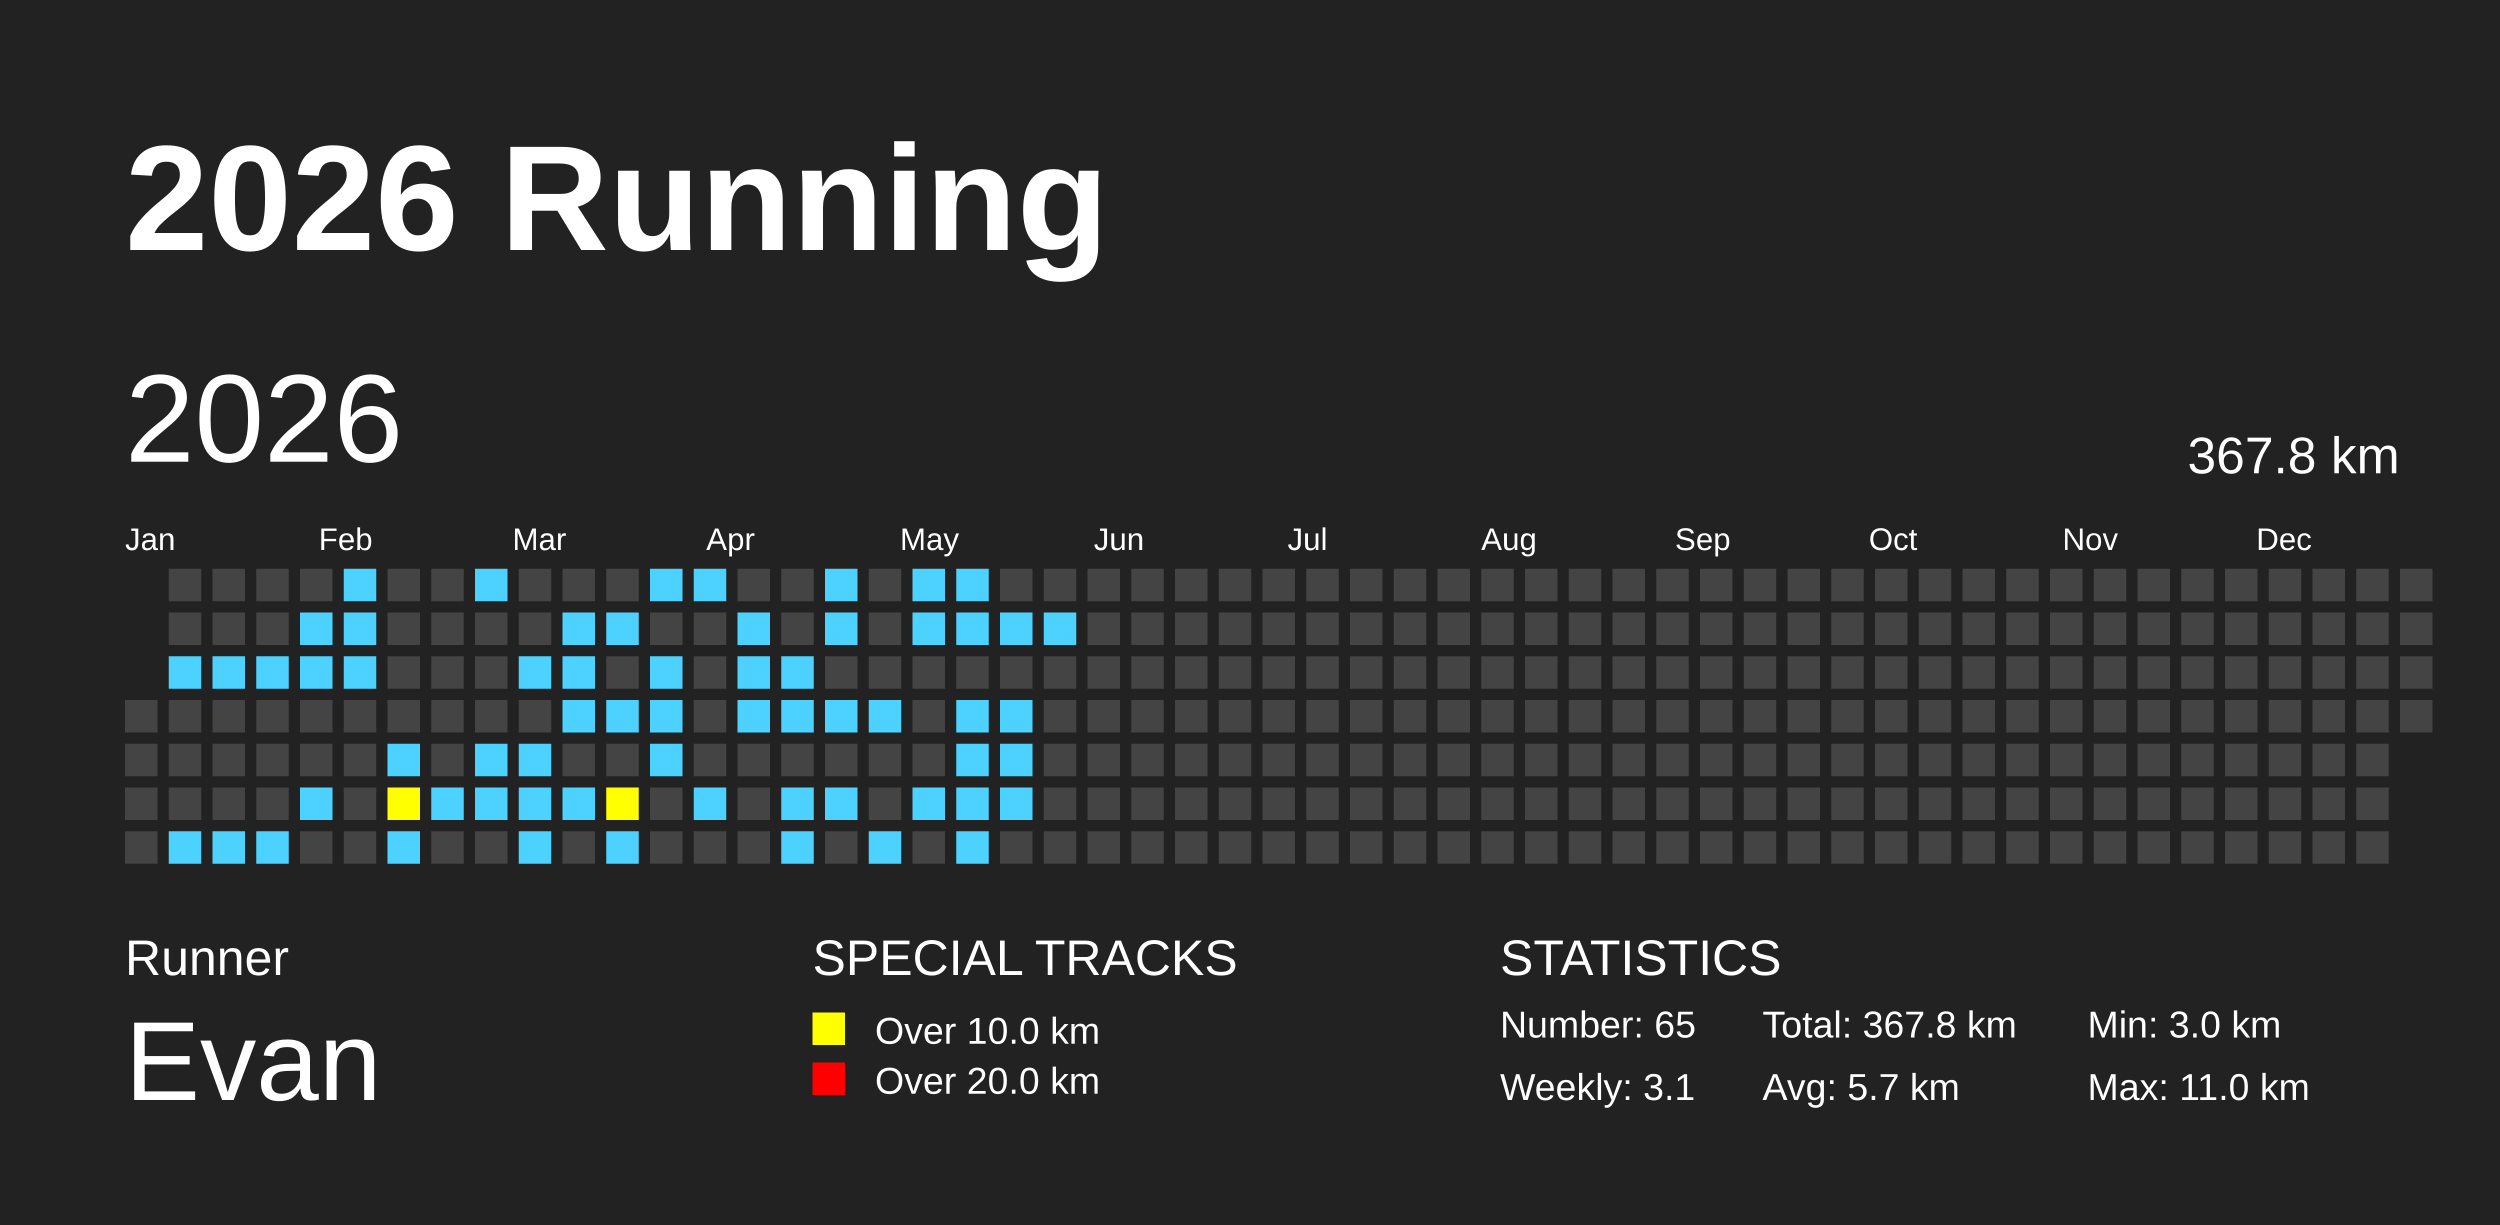
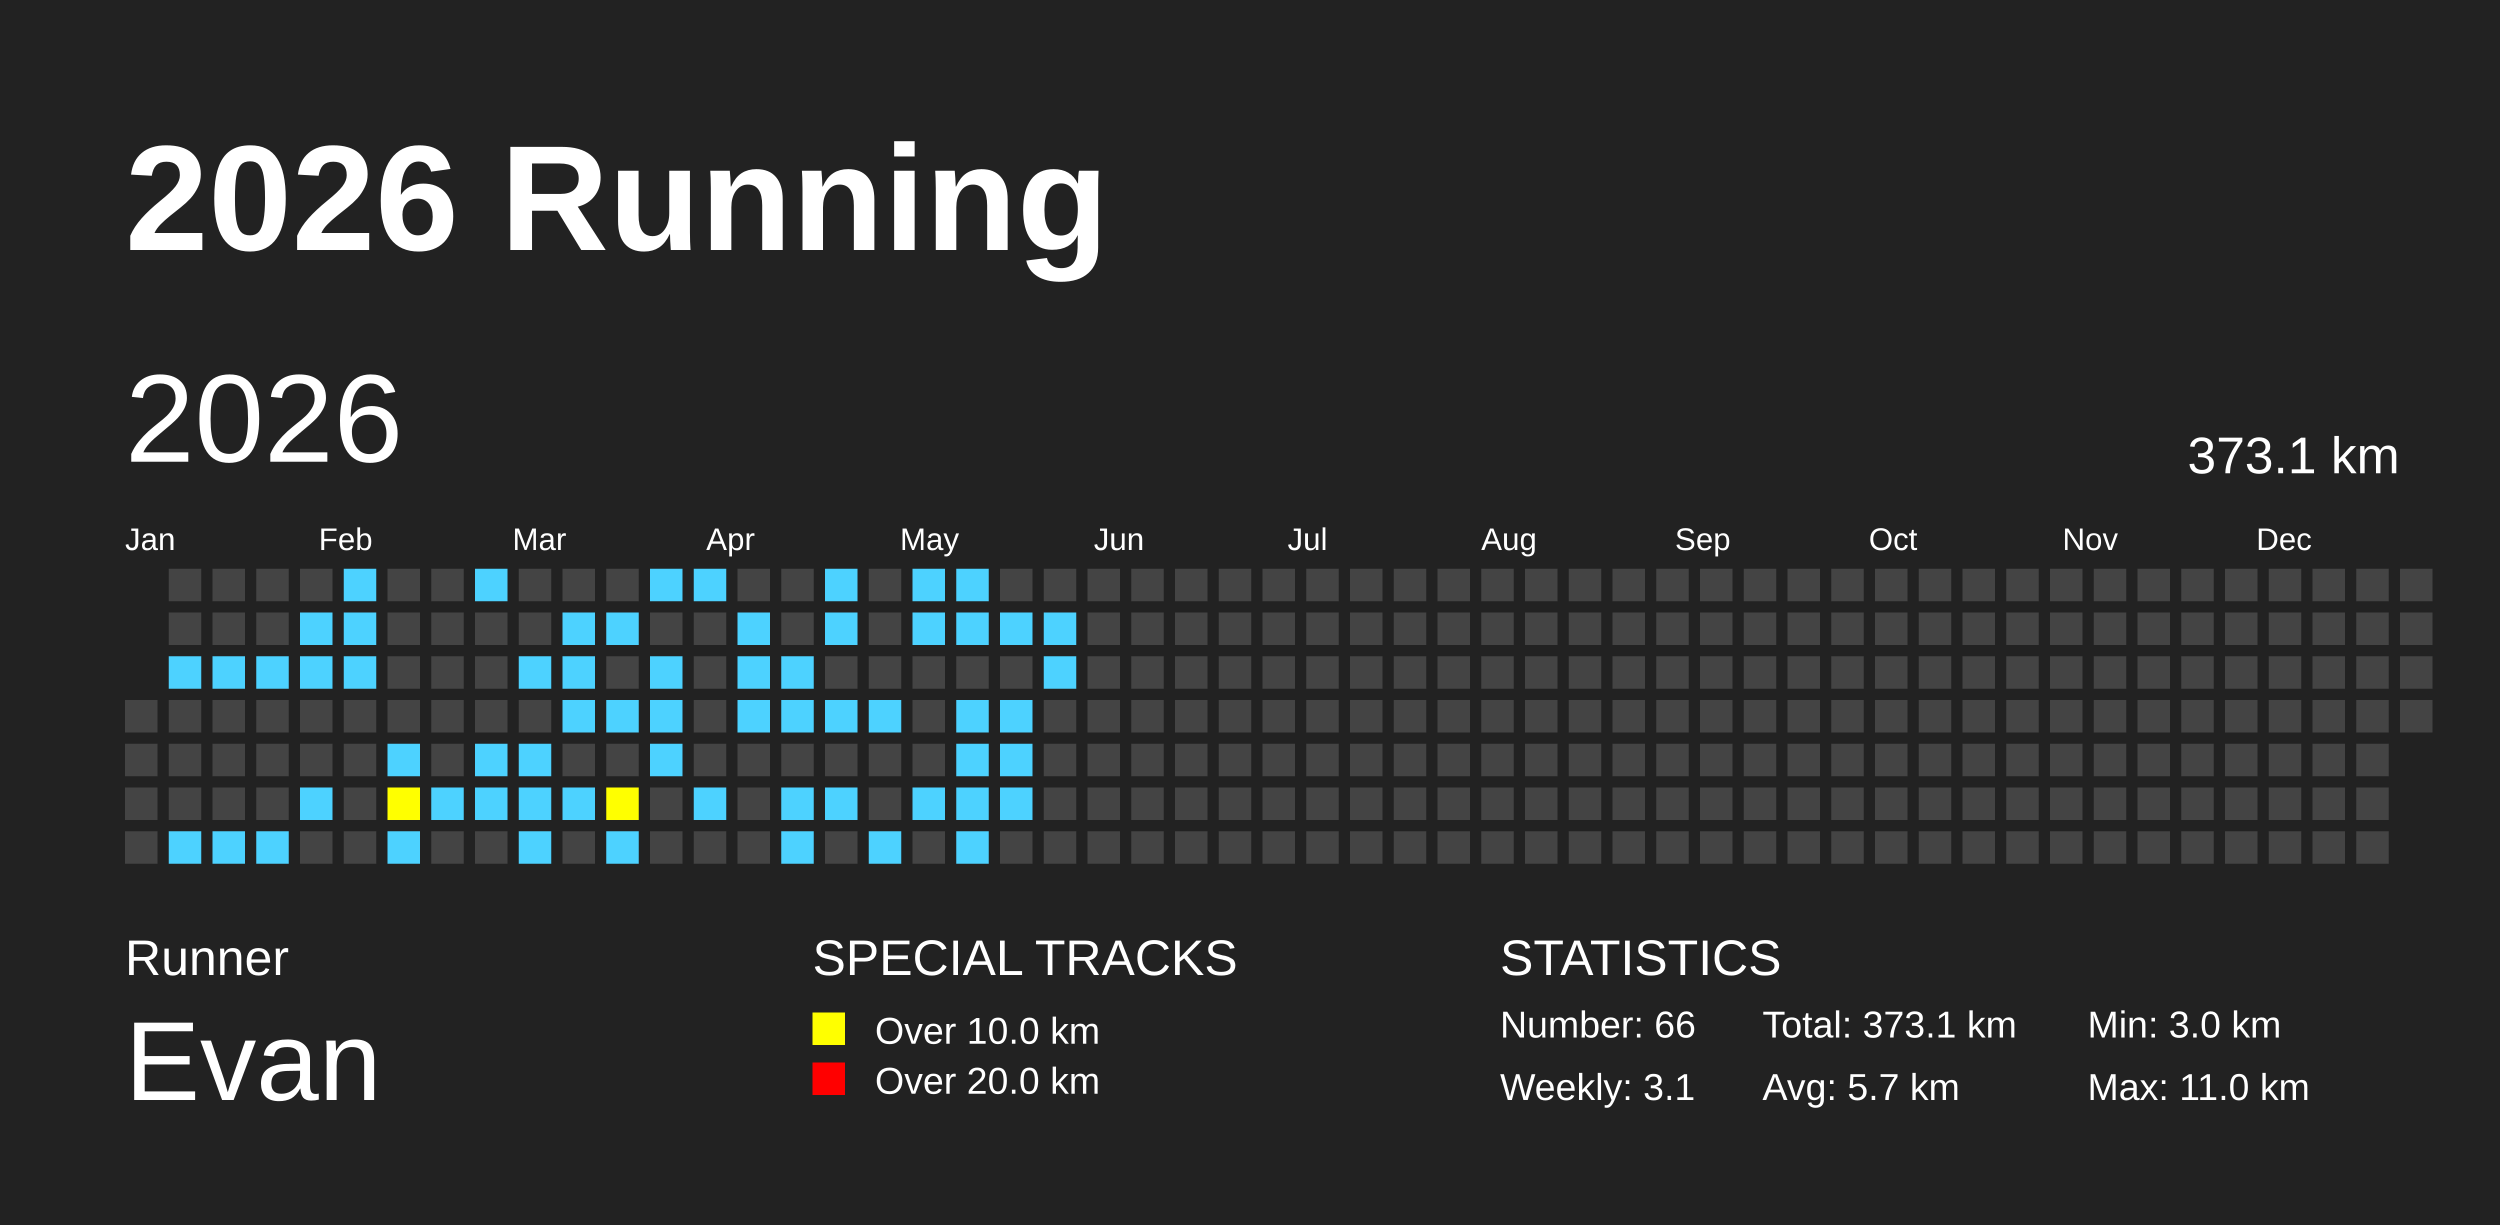
<svg xmlns="http://www.w3.org/2000/svg" baseProfile="full" height="98mm" version="1.1" viewBox="0,0,200,98" width="200mm">
  <defs />
  <rect fill="#222222" height="98" width="200" x="0" y="0" />
  <text fill="#FFFFFF" style="font-size:12px; font-family:Arial; font-weight:bold;" x="10" y="20">2026 Running</text>
  <text fill="#FFFFFF" style="font-size:4px; font-family:Arial" x="10" y="78">Runner</text>
  <text fill="#FFFFFF" style="font-size:9px; font-family:Arial" x="10" y="88">Evan</text>
  <text fill="#FFFFFF" style="font-size:4px; font-family:Arial" x="65" y="78">SPECIAL TRACKS</text>
  <rect fill="yellow" height="2.6" width="2.6" x="65" y="81" />
  <text fill="#FFFFFF" style="font-size:3px; font-family:Arial" x="70" y="83.5">Over 10.0 km</text>
  <rect fill="red" height="2.6" width="2.6" x="65" y="85" />
  <text fill="#FFFFFF" style="font-size:3px; font-family:Arial" x="70" y="87.5">Over 20.0 km</text>
  <text fill="#FFFFFF" style="font-size:4px; font-family:Arial" x="120" y="78">STATISTICS</text>
-   <text fill="#FFFFFF" style="font-size:3px; font-family:Arial" x="120" y="83">Number: 65</text>
+   <text fill="#FFFFFF" style="font-size:3px; font-family:Arial" x="120" y="83">Number: 66</text>
  <text fill="#FFFFFF" style="font-size:3px; font-family:Arial" x="120" y="88">Weekly: 3.1</text>
-   <text fill="#FFFFFF" style="font-size:3px; font-family:Arial" x="141" y="83">Total: 367.8 km</text>
+   <text fill="#FFFFFF" style="font-size:3px; font-family:Arial" x="141" y="83">Total: 373.1 km</text>
  <text fill="#FFFFFF" style="font-size:3px; font-family:Arial" x="141" y="88">Avg: 5.7 km</text>
  <text fill="#FFFFFF" style="font-size:3px; font-family:Arial" x="167" y="83">Min: 3.0 km</text>
  <text fill="#FFFFFF" style="font-size:3px; font-family:Arial" x="167" y="88">Max: 11.0 km</text>
  <text dominant-baseline="hanging" fill="#FFFFFF" style="font-size:10.0px; font-family:Arial;" x="10" y="30">2026</text>
-   <text dominant-baseline="hanging" fill="#FFFFFF" style="font-size:4.125px; font-family:Arial;" x="175" y="35">367.8 km</text>
+   <text dominant-baseline="hanging" fill="#FFFFFF" style="font-size:4.125px; font-family:Arial;" x="175" y="35">373.1 km</text>
  <text fill="#FFFFFF" style="font-size:2.5px; font-family:Arial" x="10.0" y="44">Jan</text>
  <text fill="#FFFFFF" style="font-size:2.5px; font-family:Arial" x="25.5" y="44">Feb</text>
  <text fill="#FFFFFF" style="font-size:2.5px; font-family:Arial" x="41.0" y="44">Mar</text>
  <text fill="#FFFFFF" style="font-size:2.5px; font-family:Arial" x="56.5" y="44">Apr</text>
  <text fill="#FFFFFF" style="font-size:2.5px; font-family:Arial" x="72.0" y="44">May</text>
  <text fill="#FFFFFF" style="font-size:2.5px; font-family:Arial" x="87.5" y="44">Jun</text>
  <text fill="#FFFFFF" style="font-size:2.5px; font-family:Arial" x="103.0" y="44">Jul</text>
  <text fill="#FFFFFF" style="font-size:2.5px; font-family:Arial" x="118.5" y="44">Aug</text>
  <text fill="#FFFFFF" style="font-size:2.5px; font-family:Arial" x="134.0" y="44">Sep</text>
  <text fill="#FFFFFF" style="font-size:2.5px; font-family:Arial" x="149.5" y="44">Oct</text>
  <text fill="#FFFFFF" style="font-size:2.5px; font-family:Arial" x="165.0" y="44">Nov</text>
  <text fill="#FFFFFF" style="font-size:2.5px; font-family:Arial" x="180.5" y="44">Dec</text>
  <rect fill="#444444" height="2.6" width="2.6" x="10.0" y="56.0" />
  <rect fill="#444444" height="2.6" width="2.6" x="10.0" y="59.5" />
  <rect fill="#444444" height="2.6" width="2.6" x="10.0" y="63.0" />
  <rect fill="#444444" height="2.6" width="2.6" x="10.0" y="66.5" />
  <rect fill="#444444" height="2.6" width="2.6" x="13.5" y="45.5" />
  <rect fill="#444444" height="2.6" width="2.6" x="13.5" y="49.0" />
  <rect fill="#4DD2FF" height="2.6" width="2.6" x="13.5" y="52.5" />
  <rect fill="#444444" height="2.6" width="2.6" x="13.5" y="56.0" />
  <rect fill="#444444" height="2.6" width="2.6" x="13.5" y="59.5" />
  <rect fill="#444444" height="2.6" width="2.6" x="13.5" y="63.0" />
  <rect fill="#4DD2FF" height="2.6" width="2.6" x="13.5" y="66.5" />
  <rect fill="#444444" height="2.6" width="2.6" x="17.0" y="45.5" />
  <rect fill="#444444" height="2.6" width="2.6" x="17.0" y="49.0" />
  <rect fill="#4DD2FF" height="2.6" width="2.6" x="17.0" y="52.5" />
  <rect fill="#444444" height="2.6" width="2.6" x="17.0" y="56.0" />
  <rect fill="#444444" height="2.6" width="2.6" x="17.0" y="59.5" />
  <rect fill="#444444" height="2.6" width="2.6" x="17.0" y="63.0" />
  <rect fill="#4DD2FF" height="2.6" width="2.6" x="17.0" y="66.5" />
  <rect fill="#444444" height="2.6" width="2.6" x="20.5" y="45.5" />
  <rect fill="#444444" height="2.6" width="2.6" x="20.5" y="49.0" />
  <rect fill="#4DD2FF" height="2.6" width="2.6" x="20.5" y="52.5" />
  <rect fill="#444444" height="2.6" width="2.6" x="20.5" y="56.0" />
  <rect fill="#444444" height="2.6" width="2.6" x="20.5" y="59.5" />
  <rect fill="#444444" height="2.6" width="2.6" x="20.5" y="63.0" />
  <rect fill="#4DD2FF" height="2.6" width="2.6" x="20.5" y="66.5" />
  <rect fill="#444444" height="2.6" width="2.6" x="24.0" y="45.5" />
  <rect fill="#4DD2FF" height="2.6" width="2.6" x="24.0" y="49.0" />
  <rect fill="#4DD2FF" height="2.6" width="2.6" x="24.0" y="52.5" />
  <rect fill="#444444" height="2.6" width="2.6" x="24.0" y="56.0" />
  <rect fill="#444444" height="2.6" width="2.6" x="24.0" y="59.5" />
  <rect fill="#4DD2FF" height="2.6" width="2.6" x="24.0" y="63.0" />
  <rect fill="#444444" height="2.6" width="2.6" x="24.0" y="66.5" />
  <rect fill="#4DD2FF" height="2.6" width="2.6" x="27.5" y="45.5" />
  <rect fill="#4DD2FF" height="2.6" width="2.6" x="27.5" y="49.0" />
  <rect fill="#4DD2FF" height="2.6" width="2.6" x="27.5" y="52.5" />
  <rect fill="#444444" height="2.6" width="2.6" x="27.5" y="56.0" />
  <rect fill="#444444" height="2.6" width="2.6" x="27.5" y="59.5" />
  <rect fill="#444444" height="2.6" width="2.6" x="27.5" y="63.0" />
  <rect fill="#444444" height="2.6" width="2.6" x="27.5" y="66.5" />
  <rect fill="#444444" height="2.6" width="2.6" x="31.0" y="45.5" />
  <rect fill="#444444" height="2.6" width="2.6" x="31.0" y="49.0" />
  <rect fill="#444444" height="2.6" width="2.6" x="31.0" y="52.5" />
  <rect fill="#444444" height="2.6" width="2.6" x="31.0" y="56.0" />
  <rect fill="#4DD2FF" height="2.6" width="2.6" x="31.0" y="59.5" />
  <rect fill="yellow" height="2.6" width="2.6" x="31.0" y="63.0" />
  <rect fill="#4DD2FF" height="2.6" width="2.6" x="31.0" y="66.5" />
  <rect fill="#444444" height="2.6" width="2.6" x="34.5" y="45.5" />
  <rect fill="#444444" height="2.6" width="2.6" x="34.5" y="49.0" />
  <rect fill="#444444" height="2.6" width="2.6" x="34.5" y="52.5" />
  <rect fill="#444444" height="2.6" width="2.6" x="34.5" y="56.0" />
  <rect fill="#444444" height="2.6" width="2.6" x="34.5" y="59.5" />
  <rect fill="#4DD2FF" height="2.6" width="2.6" x="34.5" y="63.0" />
  <rect fill="#444444" height="2.6" width="2.6" x="34.5" y="66.5" />
  <rect fill="#4DD2FF" height="2.6" width="2.6" x="38.0" y="45.5" />
  <rect fill="#444444" height="2.6" width="2.6" x="38.0" y="49.0" />
  <rect fill="#444444" height="2.6" width="2.6" x="38.0" y="52.5" />
  <rect fill="#444444" height="2.6" width="2.6" x="38.0" y="56.0" />
  <rect fill="#4DD2FF" height="2.6" width="2.6" x="38.0" y="59.5" />
  <rect fill="#4DD2FF" height="2.6" width="2.6" x="38.0" y="63.0" />
  <rect fill="#444444" height="2.6" width="2.6" x="38.0" y="66.5" />
  <rect fill="#444444" height="2.6" width="2.6" x="41.5" y="45.5" />
  <rect fill="#444444" height="2.6" width="2.6" x="41.5" y="49.0" />
  <rect fill="#4DD2FF" height="2.6" width="2.6" x="41.5" y="52.5" />
  <rect fill="#444444" height="2.6" width="2.6" x="41.5" y="56.0" />
  <rect fill="#4DD2FF" height="2.6" width="2.6" x="41.5" y="59.5" />
  <rect fill="#4DD2FF" height="2.6" width="2.6" x="41.5" y="63.0" />
  <rect fill="#4DD2FF" height="2.6" width="2.6" x="41.5" y="66.5" />
  <rect fill="#444444" height="2.6" width="2.6" x="45.0" y="45.5" />
  <rect fill="#4DD2FF" height="2.6" width="2.6" x="45.0" y="49.0" />
  <rect fill="#4DD2FF" height="2.6" width="2.6" x="45.0" y="52.5" />
  <rect fill="#4DD2FF" height="2.6" width="2.6" x="45.0" y="56.0" />
  <rect fill="#444444" height="2.6" width="2.6" x="45.0" y="59.5" />
  <rect fill="#4DD2FF" height="2.6" width="2.6" x="45.0" y="63.0" />
  <rect fill="#444444" height="2.6" width="2.6" x="45.0" y="66.5" />
  <rect fill="#444444" height="2.6" width="2.6" x="48.5" y="45.5" />
  <rect fill="#4DD2FF" height="2.6" width="2.6" x="48.5" y="49.0" />
  <rect fill="#444444" height="2.6" width="2.6" x="48.5" y="52.5" />
  <rect fill="#4DD2FF" height="2.6" width="2.6" x="48.5" y="56.0" />
  <rect fill="#444444" height="2.6" width="2.6" x="48.5" y="59.5" />
  <rect fill="yellow" height="2.6" width="2.6" x="48.5" y="63.0" />
  <rect fill="#4DD2FF" height="2.6" width="2.6" x="48.5" y="66.5" />
  <rect fill="#4DD2FF" height="2.6" width="2.6" x="52.0" y="45.5" />
  <rect fill="#444444" height="2.6" width="2.6" x="52.0" y="49.0" />
  <rect fill="#4DD2FF" height="2.6" width="2.6" x="52.0" y="52.5" />
  <rect fill="#4DD2FF" height="2.6" width="2.6" x="52.0" y="56.0" />
  <rect fill="#4DD2FF" height="2.6" width="2.6" x="52.0" y="59.5" />
  <rect fill="#444444" height="2.6" width="2.6" x="52.0" y="63.0" />
  <rect fill="#444444" height="2.6" width="2.6" x="52.0" y="66.5" />
  <rect fill="#4DD2FF" height="2.6" width="2.6" x="55.5" y="45.5" />
  <rect fill="#444444" height="2.6" width="2.6" x="55.5" y="49.0" />
  <rect fill="#444444" height="2.6" width="2.6" x="55.5" y="52.5" />
  <rect fill="#444444" height="2.6" width="2.6" x="55.5" y="56.0" />
  <rect fill="#444444" height="2.6" width="2.6" x="55.5" y="59.5" />
  <rect fill="#4DD2FF" height="2.6" width="2.6" x="55.5" y="63.0" />
  <rect fill="#444444" height="2.6" width="2.6" x="55.5" y="66.5" />
  <rect fill="#444444" height="2.6" width="2.6" x="59.0" y="45.5" />
  <rect fill="#4DD2FF" height="2.6" width="2.6" x="59.0" y="49.0" />
  <rect fill="#4DD2FF" height="2.6" width="2.6" x="59.0" y="52.5" />
  <rect fill="#4DD2FF" height="2.6" width="2.6" x="59.0" y="56.0" />
  <rect fill="#444444" height="2.6" width="2.6" x="59.0" y="59.5" />
  <rect fill="#444444" height="2.6" width="2.6" x="59.0" y="63.0" />
  <rect fill="#444444" height="2.6" width="2.6" x="59.0" y="66.5" />
  <rect fill="#444444" height="2.6" width="2.6" x="62.5" y="45.5" />
  <rect fill="#444444" height="2.6" width="2.6" x="62.5" y="49.0" />
  <rect fill="#4DD2FF" height="2.6" width="2.6" x="62.5" y="52.5" />
  <rect fill="#4DD2FF" height="2.6" width="2.6" x="62.5" y="56.0" />
  <rect fill="#444444" height="2.6" width="2.6" x="62.5" y="59.5" />
  <rect fill="#4DD2FF" height="2.6" width="2.6" x="62.5" y="63.0" />
  <rect fill="#4DD2FF" height="2.6" width="2.6" x="62.5" y="66.5" />
  <rect fill="#4DD2FF" height="2.6" width="2.6" x="66.0" y="45.5" />
  <rect fill="#4DD2FF" height="2.6" width="2.6" x="66.0" y="49.0" />
  <rect fill="#444444" height="2.6" width="2.6" x="66.0" y="52.5" />
  <rect fill="#4DD2FF" height="2.6" width="2.6" x="66.0" y="56.0" />
  <rect fill="#444444" height="2.6" width="2.6" x="66.0" y="59.5" />
  <rect fill="#4DD2FF" height="2.6" width="2.6" x="66.0" y="63.0" />
  <rect fill="#444444" height="2.6" width="2.6" x="66.0" y="66.5" />
  <rect fill="#444444" height="2.6" width="2.6" x="69.5" y="45.5" />
  <rect fill="#444444" height="2.6" width="2.6" x="69.5" y="49.0" />
  <rect fill="#444444" height="2.6" width="2.6" x="69.5" y="52.5" />
  <rect fill="#4DD2FF" height="2.6" width="2.6" x="69.5" y="56.0" />
  <rect fill="#444444" height="2.6" width="2.6" x="69.5" y="59.5" />
  <rect fill="#444444" height="2.6" width="2.6" x="69.5" y="63.0" />
  <rect fill="#4DD2FF" height="2.6" width="2.6" x="69.5" y="66.5" />
  <rect fill="#4DD2FF" height="2.6" width="2.6" x="73.0" y="45.5" />
  <rect fill="#4DD2FF" height="2.6" width="2.6" x="73.0" y="49.0" />
  <rect fill="#444444" height="2.6" width="2.6" x="73.0" y="52.5" />
  <rect fill="#444444" height="2.6" width="2.6" x="73.0" y="56.0" />
  <rect fill="#444444" height="2.6" width="2.6" x="73.0" y="59.5" />
  <rect fill="#4DD2FF" height="2.6" width="2.6" x="73.0" y="63.0" />
  <rect fill="#444444" height="2.6" width="2.6" x="73.0" y="66.5" />
  <rect fill="#4DD2FF" height="2.6" width="2.6" x="76.5" y="45.5" />
  <rect fill="#4DD2FF" height="2.6" width="2.6" x="76.5" y="49.0" />
  <rect fill="#444444" height="2.6" width="2.6" x="76.5" y="52.5" />
  <rect fill="#4DD2FF" height="2.6" width="2.6" x="76.5" y="56.0" />
  <rect fill="#4DD2FF" height="2.6" width="2.6" x="76.5" y="59.5" />
  <rect fill="#4DD2FF" height="2.6" width="2.6" x="76.5" y="63.0" />
  <rect fill="#4DD2FF" height="2.6" width="2.6" x="76.5" y="66.5" />
  <rect fill="#444444" height="2.6" width="2.6" x="80.0" y="45.5" />
  <rect fill="#4DD2FF" height="2.6" width="2.6" x="80.0" y="49.0" />
  <rect fill="#444444" height="2.6" width="2.6" x="80.0" y="52.5" />
  <rect fill="#4DD2FF" height="2.6" width="2.6" x="80.0" y="56.0" />
  <rect fill="#4DD2FF" height="2.6" width="2.6" x="80.0" y="59.5" />
  <rect fill="#4DD2FF" height="2.6" width="2.6" x="80.0" y="63.0" />
  <rect fill="#444444" height="2.6" width="2.6" x="80.0" y="66.5" />
  <rect fill="#444444" height="2.6" width="2.6" x="83.5" y="45.5" />
  <rect fill="#4DD2FF" height="2.6" width="2.6" x="83.5" y="49.0" />
-   <rect fill="#444444" height="2.6" width="2.6" x="83.5" y="52.5" />
+   <rect fill="#4DD2FF" height="2.6" width="2.6" x="83.5" y="52.5" />
  <rect fill="#444444" height="2.6" width="2.6" x="83.5" y="56.0" />
  <rect fill="#444444" height="2.6" width="2.6" x="83.5" y="59.5" />
  <rect fill="#444444" height="2.6" width="2.6" x="83.5" y="63.0" />
  <rect fill="#444444" height="2.6" width="2.6" x="83.5" y="66.5" />
  <rect fill="#444444" height="2.6" width="2.6" x="87.0" y="45.5" />
  <rect fill="#444444" height="2.6" width="2.6" x="87.0" y="49.0" />
  <rect fill="#444444" height="2.6" width="2.6" x="87.0" y="52.5" />
  <rect fill="#444444" height="2.6" width="2.6" x="87.0" y="56.0" />
  <rect fill="#444444" height="2.6" width="2.6" x="87.0" y="59.5" />
  <rect fill="#444444" height="2.6" width="2.6" x="87.0" y="63.0" />
  <rect fill="#444444" height="2.6" width="2.6" x="87.0" y="66.5" />
  <rect fill="#444444" height="2.6" width="2.6" x="90.5" y="45.5" />
  <rect fill="#444444" height="2.6" width="2.6" x="90.5" y="49.0" />
  <rect fill="#444444" height="2.6" width="2.6" x="90.5" y="52.5" />
  <rect fill="#444444" height="2.6" width="2.6" x="90.5" y="56.0" />
  <rect fill="#444444" height="2.6" width="2.6" x="90.5" y="59.5" />
  <rect fill="#444444" height="2.6" width="2.6" x="90.5" y="63.0" />
  <rect fill="#444444" height="2.6" width="2.6" x="90.5" y="66.5" />
  <rect fill="#444444" height="2.6" width="2.6" x="94.0" y="45.5" />
  <rect fill="#444444" height="2.6" width="2.6" x="94.0" y="49.0" />
  <rect fill="#444444" height="2.6" width="2.6" x="94.0" y="52.5" />
  <rect fill="#444444" height="2.6" width="2.6" x="94.0" y="56.0" />
  <rect fill="#444444" height="2.6" width="2.6" x="94.0" y="59.5" />
  <rect fill="#444444" height="2.6" width="2.6" x="94.0" y="63.0" />
  <rect fill="#444444" height="2.6" width="2.6" x="94.0" y="66.5" />
  <rect fill="#444444" height="2.6" width="2.6" x="97.5" y="45.5" />
  <rect fill="#444444" height="2.6" width="2.6" x="97.5" y="49.0" />
  <rect fill="#444444" height="2.6" width="2.6" x="97.5" y="52.5" />
  <rect fill="#444444" height="2.6" width="2.6" x="97.5" y="56.0" />
  <rect fill="#444444" height="2.6" width="2.6" x="97.5" y="59.5" />
  <rect fill="#444444" height="2.6" width="2.6" x="97.5" y="63.0" />
  <rect fill="#444444" height="2.6" width="2.6" x="97.5" y="66.5" />
  <rect fill="#444444" height="2.6" width="2.6" x="101.0" y="45.5" />
  <rect fill="#444444" height="2.6" width="2.6" x="101.0" y="49.0" />
  <rect fill="#444444" height="2.6" width="2.6" x="101.0" y="52.5" />
  <rect fill="#444444" height="2.6" width="2.6" x="101.0" y="56.0" />
  <rect fill="#444444" height="2.6" width="2.6" x="101.0" y="59.5" />
  <rect fill="#444444" height="2.6" width="2.6" x="101.0" y="63.0" />
  <rect fill="#444444" height="2.6" width="2.6" x="101.0" y="66.5" />
  <rect fill="#444444" height="2.6" width="2.6" x="104.5" y="45.5" />
  <rect fill="#444444" height="2.6" width="2.6" x="104.5" y="49.0" />
  <rect fill="#444444" height="2.6" width="2.6" x="104.5" y="52.5" />
  <rect fill="#444444" height="2.6" width="2.6" x="104.5" y="56.0" />
  <rect fill="#444444" height="2.6" width="2.6" x="104.5" y="59.5" />
  <rect fill="#444444" height="2.6" width="2.6" x="104.5" y="63.0" />
  <rect fill="#444444" height="2.6" width="2.6" x="104.5" y="66.5" />
  <rect fill="#444444" height="2.6" width="2.6" x="108.0" y="45.5" />
  <rect fill="#444444" height="2.6" width="2.6" x="108.0" y="49.0" />
  <rect fill="#444444" height="2.6" width="2.6" x="108.0" y="52.5" />
  <rect fill="#444444" height="2.6" width="2.6" x="108.0" y="56.0" />
  <rect fill="#444444" height="2.6" width="2.6" x="108.0" y="59.5" />
  <rect fill="#444444" height="2.6" width="2.6" x="108.0" y="63.0" />
  <rect fill="#444444" height="2.6" width="2.6" x="108.0" y="66.5" />
  <rect fill="#444444" height="2.6" width="2.6" x="111.5" y="45.5" />
  <rect fill="#444444" height="2.6" width="2.6" x="111.5" y="49.0" />
  <rect fill="#444444" height="2.6" width="2.6" x="111.5" y="52.5" />
  <rect fill="#444444" height="2.6" width="2.6" x="111.5" y="56.0" />
  <rect fill="#444444" height="2.6" width="2.6" x="111.5" y="59.5" />
  <rect fill="#444444" height="2.6" width="2.6" x="111.5" y="63.0" />
  <rect fill="#444444" height="2.6" width="2.6" x="111.5" y="66.5" />
  <rect fill="#444444" height="2.6" width="2.6" x="115.0" y="45.5" />
  <rect fill="#444444" height="2.6" width="2.6" x="115.0" y="49.0" />
  <rect fill="#444444" height="2.6" width="2.6" x="115.0" y="52.5" />
  <rect fill="#444444" height="2.6" width="2.6" x="115.0" y="56.0" />
  <rect fill="#444444" height="2.6" width="2.6" x="115.0" y="59.5" />
  <rect fill="#444444" height="2.6" width="2.6" x="115.0" y="63.0" />
  <rect fill="#444444" height="2.6" width="2.6" x="115.0" y="66.5" />
  <rect fill="#444444" height="2.6" width="2.6" x="118.5" y="45.5" />
  <rect fill="#444444" height="2.6" width="2.6" x="118.5" y="49.0" />
  <rect fill="#444444" height="2.6" width="2.6" x="118.5" y="52.5" />
  <rect fill="#444444" height="2.6" width="2.6" x="118.5" y="56.0" />
  <rect fill="#444444" height="2.6" width="2.6" x="118.5" y="59.5" />
  <rect fill="#444444" height="2.6" width="2.6" x="118.5" y="63.0" />
  <rect fill="#444444" height="2.6" width="2.6" x="118.5" y="66.5" />
  <rect fill="#444444" height="2.6" width="2.6" x="122.0" y="45.5" />
  <rect fill="#444444" height="2.6" width="2.6" x="122.0" y="49.0" />
  <rect fill="#444444" height="2.6" width="2.6" x="122.0" y="52.5" />
  <rect fill="#444444" height="2.6" width="2.6" x="122.0" y="56.0" />
  <rect fill="#444444" height="2.6" width="2.6" x="122.0" y="59.5" />
  <rect fill="#444444" height="2.6" width="2.6" x="122.0" y="63.0" />
  <rect fill="#444444" height="2.6" width="2.6" x="122.0" y="66.5" />
  <rect fill="#444444" height="2.6" width="2.6" x="125.5" y="45.5" />
  <rect fill="#444444" height="2.6" width="2.6" x="125.5" y="49.0" />
  <rect fill="#444444" height="2.6" width="2.6" x="125.5" y="52.5" />
  <rect fill="#444444" height="2.6" width="2.6" x="125.5" y="56.0" />
  <rect fill="#444444" height="2.6" width="2.6" x="125.5" y="59.5" />
  <rect fill="#444444" height="2.6" width="2.6" x="125.5" y="63.0" />
  <rect fill="#444444" height="2.6" width="2.6" x="125.5" y="66.5" />
  <rect fill="#444444" height="2.6" width="2.6" x="129.0" y="45.5" />
  <rect fill="#444444" height="2.6" width="2.6" x="129.0" y="49.0" />
  <rect fill="#444444" height="2.6" width="2.6" x="129.0" y="52.5" />
  <rect fill="#444444" height="2.6" width="2.6" x="129.0" y="56.0" />
  <rect fill="#444444" height="2.6" width="2.6" x="129.0" y="59.5" />
  <rect fill="#444444" height="2.6" width="2.6" x="129.0" y="63.0" />
  <rect fill="#444444" height="2.6" width="2.6" x="129.0" y="66.5" />
  <rect fill="#444444" height="2.6" width="2.6" x="132.5" y="45.5" />
  <rect fill="#444444" height="2.6" width="2.6" x="132.5" y="49.0" />
  <rect fill="#444444" height="2.6" width="2.6" x="132.5" y="52.5" />
  <rect fill="#444444" height="2.6" width="2.6" x="132.5" y="56.0" />
  <rect fill="#444444" height="2.6" width="2.6" x="132.5" y="59.5" />
  <rect fill="#444444" height="2.6" width="2.6" x="132.5" y="63.0" />
  <rect fill="#444444" height="2.6" width="2.6" x="132.5" y="66.5" />
  <rect fill="#444444" height="2.6" width="2.6" x="136.0" y="45.5" />
  <rect fill="#444444" height="2.6" width="2.6" x="136.0" y="49.0" />
  <rect fill="#444444" height="2.6" width="2.6" x="136.0" y="52.5" />
  <rect fill="#444444" height="2.6" width="2.6" x="136.0" y="56.0" />
  <rect fill="#444444" height="2.6" width="2.6" x="136.0" y="59.5" />
  <rect fill="#444444" height="2.6" width="2.6" x="136.0" y="63.0" />
  <rect fill="#444444" height="2.6" width="2.6" x="136.0" y="66.5" />
  <rect fill="#444444" height="2.6" width="2.6" x="139.5" y="45.5" />
  <rect fill="#444444" height="2.6" width="2.6" x="139.5" y="49.0" />
  <rect fill="#444444" height="2.6" width="2.6" x="139.5" y="52.5" />
  <rect fill="#444444" height="2.6" width="2.6" x="139.5" y="56.0" />
  <rect fill="#444444" height="2.6" width="2.6" x="139.5" y="59.5" />
  <rect fill="#444444" height="2.6" width="2.6" x="139.5" y="63.0" />
  <rect fill="#444444" height="2.6" width="2.6" x="139.5" y="66.5" />
  <rect fill="#444444" height="2.6" width="2.6" x="143.0" y="45.5" />
  <rect fill="#444444" height="2.6" width="2.6" x="143.0" y="49.0" />
  <rect fill="#444444" height="2.6" width="2.6" x="143.0" y="52.5" />
  <rect fill="#444444" height="2.6" width="2.6" x="143.0" y="56.0" />
  <rect fill="#444444" height="2.6" width="2.6" x="143.0" y="59.5" />
  <rect fill="#444444" height="2.6" width="2.6" x="143.0" y="63.0" />
  <rect fill="#444444" height="2.6" width="2.6" x="143.0" y="66.5" />
  <rect fill="#444444" height="2.6" width="2.6" x="146.5" y="45.5" />
  <rect fill="#444444" height="2.6" width="2.6" x="146.5" y="49.0" />
  <rect fill="#444444" height="2.6" width="2.6" x="146.5" y="52.5" />
  <rect fill="#444444" height="2.6" width="2.6" x="146.5" y="56.0" />
  <rect fill="#444444" height="2.6" width="2.6" x="146.5" y="59.5" />
  <rect fill="#444444" height="2.6" width="2.6" x="146.5" y="63.0" />
  <rect fill="#444444" height="2.6" width="2.6" x="146.5" y="66.5" />
  <rect fill="#444444" height="2.6" width="2.6" x="150.0" y="45.5" />
  <rect fill="#444444" height="2.6" width="2.6" x="150.0" y="49.0" />
  <rect fill="#444444" height="2.6" width="2.6" x="150.0" y="52.5" />
  <rect fill="#444444" height="2.6" width="2.6" x="150.0" y="56.0" />
  <rect fill="#444444" height="2.6" width="2.6" x="150.0" y="59.5" />
  <rect fill="#444444" height="2.6" width="2.6" x="150.0" y="63.0" />
  <rect fill="#444444" height="2.6" width="2.6" x="150.0" y="66.5" />
  <rect fill="#444444" height="2.6" width="2.6" x="153.5" y="45.5" />
  <rect fill="#444444" height="2.6" width="2.6" x="153.5" y="49.0" />
  <rect fill="#444444" height="2.6" width="2.6" x="153.5" y="52.5" />
  <rect fill="#444444" height="2.6" width="2.6" x="153.5" y="56.0" />
  <rect fill="#444444" height="2.6" width="2.6" x="153.5" y="59.5" />
  <rect fill="#444444" height="2.6" width="2.6" x="153.5" y="63.0" />
  <rect fill="#444444" height="2.6" width="2.6" x="153.5" y="66.5" />
  <rect fill="#444444" height="2.6" width="2.6" x="157.0" y="45.5" />
  <rect fill="#444444" height="2.6" width="2.6" x="157.0" y="49.0" />
  <rect fill="#444444" height="2.6" width="2.6" x="157.0" y="52.5" />
  <rect fill="#444444" height="2.6" width="2.6" x="157.0" y="56.0" />
  <rect fill="#444444" height="2.6" width="2.6" x="157.0" y="59.5" />
  <rect fill="#444444" height="2.6" width="2.6" x="157.0" y="63.0" />
  <rect fill="#444444" height="2.6" width="2.6" x="157.0" y="66.5" />
  <rect fill="#444444" height="2.6" width="2.6" x="160.5" y="45.5" />
  <rect fill="#444444" height="2.6" width="2.6" x="160.5" y="49.0" />
  <rect fill="#444444" height="2.6" width="2.6" x="160.5" y="52.5" />
  <rect fill="#444444" height="2.6" width="2.6" x="160.5" y="56.0" />
  <rect fill="#444444" height="2.6" width="2.6" x="160.5" y="59.5" />
  <rect fill="#444444" height="2.6" width="2.6" x="160.5" y="63.0" />
  <rect fill="#444444" height="2.6" width="2.6" x="160.5" y="66.5" />
  <rect fill="#444444" height="2.6" width="2.6" x="164.0" y="45.5" />
  <rect fill="#444444" height="2.6" width="2.6" x="164.0" y="49.0" />
  <rect fill="#444444" height="2.6" width="2.6" x="164.0" y="52.5" />
  <rect fill="#444444" height="2.6" width="2.6" x="164.0" y="56.0" />
  <rect fill="#444444" height="2.6" width="2.6" x="164.0" y="59.5" />
  <rect fill="#444444" height="2.6" width="2.6" x="164.0" y="63.0" />
  <rect fill="#444444" height="2.6" width="2.6" x="164.0" y="66.5" />
  <rect fill="#444444" height="2.6" width="2.6" x="167.5" y="45.5" />
  <rect fill="#444444" height="2.6" width="2.6" x="167.5" y="49.0" />
  <rect fill="#444444" height="2.6" width="2.6" x="167.5" y="52.5" />
  <rect fill="#444444" height="2.6" width="2.6" x="167.5" y="56.0" />
  <rect fill="#444444" height="2.6" width="2.6" x="167.5" y="59.5" />
  <rect fill="#444444" height="2.6" width="2.6" x="167.5" y="63.0" />
  <rect fill="#444444" height="2.6" width="2.6" x="167.5" y="66.5" />
  <rect fill="#444444" height="2.6" width="2.6" x="171.0" y="45.5" />
  <rect fill="#444444" height="2.6" width="2.6" x="171.0" y="49.0" />
  <rect fill="#444444" height="2.6" width="2.6" x="171.0" y="52.5" />
  <rect fill="#444444" height="2.6" width="2.6" x="171.0" y="56.0" />
  <rect fill="#444444" height="2.6" width="2.6" x="171.0" y="59.5" />
  <rect fill="#444444" height="2.6" width="2.6" x="171.0" y="63.0" />
  <rect fill="#444444" height="2.6" width="2.6" x="171.0" y="66.5" />
  <rect fill="#444444" height="2.6" width="2.6" x="174.5" y="45.5" />
  <rect fill="#444444" height="2.6" width="2.6" x="174.5" y="49.0" />
  <rect fill="#444444" height="2.6" width="2.6" x="174.5" y="52.5" />
  <rect fill="#444444" height="2.6" width="2.6" x="174.5" y="56.0" />
  <rect fill="#444444" height="2.6" width="2.6" x="174.5" y="59.5" />
  <rect fill="#444444" height="2.6" width="2.6" x="174.5" y="63.0" />
  <rect fill="#444444" height="2.6" width="2.6" x="174.5" y="66.5" />
  <rect fill="#444444" height="2.6" width="2.6" x="178.0" y="45.5" />
  <rect fill="#444444" height="2.6" width="2.6" x="178.0" y="49.0" />
  <rect fill="#444444" height="2.6" width="2.6" x="178.0" y="52.5" />
  <rect fill="#444444" height="2.6" width="2.6" x="178.0" y="56.0" />
  <rect fill="#444444" height="2.6" width="2.6" x="178.0" y="59.5" />
  <rect fill="#444444" height="2.6" width="2.6" x="178.0" y="63.0" />
  <rect fill="#444444" height="2.6" width="2.6" x="178.0" y="66.5" />
  <rect fill="#444444" height="2.6" width="2.6" x="181.5" y="45.5" />
  <rect fill="#444444" height="2.6" width="2.6" x="181.5" y="49.0" />
  <rect fill="#444444" height="2.6" width="2.6" x="181.5" y="52.5" />
  <rect fill="#444444" height="2.6" width="2.6" x="181.5" y="56.0" />
  <rect fill="#444444" height="2.6" width="2.6" x="181.5" y="59.5" />
  <rect fill="#444444" height="2.6" width="2.6" x="181.5" y="63.0" />
  <rect fill="#444444" height="2.6" width="2.6" x="181.5" y="66.5" />
  <rect fill="#444444" height="2.6" width="2.6" x="185.0" y="45.5" />
  <rect fill="#444444" height="2.6" width="2.6" x="185.0" y="49.0" />
  <rect fill="#444444" height="2.6" width="2.6" x="185.0" y="52.5" />
  <rect fill="#444444" height="2.6" width="2.6" x="185.0" y="56.0" />
  <rect fill="#444444" height="2.6" width="2.6" x="185.0" y="59.5" />
  <rect fill="#444444" height="2.6" width="2.6" x="185.0" y="63.0" />
  <rect fill="#444444" height="2.6" width="2.6" x="185.0" y="66.5" />
  <rect fill="#444444" height="2.6" width="2.6" x="188.5" y="45.5" />
  <rect fill="#444444" height="2.6" width="2.6" x="188.5" y="49.0" />
  <rect fill="#444444" height="2.6" width="2.6" x="188.5" y="52.5" />
  <rect fill="#444444" height="2.6" width="2.6" x="188.5" y="56.0" />
  <rect fill="#444444" height="2.6" width="2.6" x="188.5" y="59.5" />
  <rect fill="#444444" height="2.6" width="2.6" x="188.5" y="63.0" />
  <rect fill="#444444" height="2.6" width="2.6" x="188.5" y="66.5" />
  <rect fill="#444444" height="2.6" width="2.6" x="192.0" y="45.5" />
  <rect fill="#444444" height="2.6" width="2.6" x="192.0" y="49.0" />
  <rect fill="#444444" height="2.6" width="2.6" x="192.0" y="52.5" />
  <rect fill="#444444" height="2.6" width="2.6" x="192.0" y="56.0" />
</svg>
